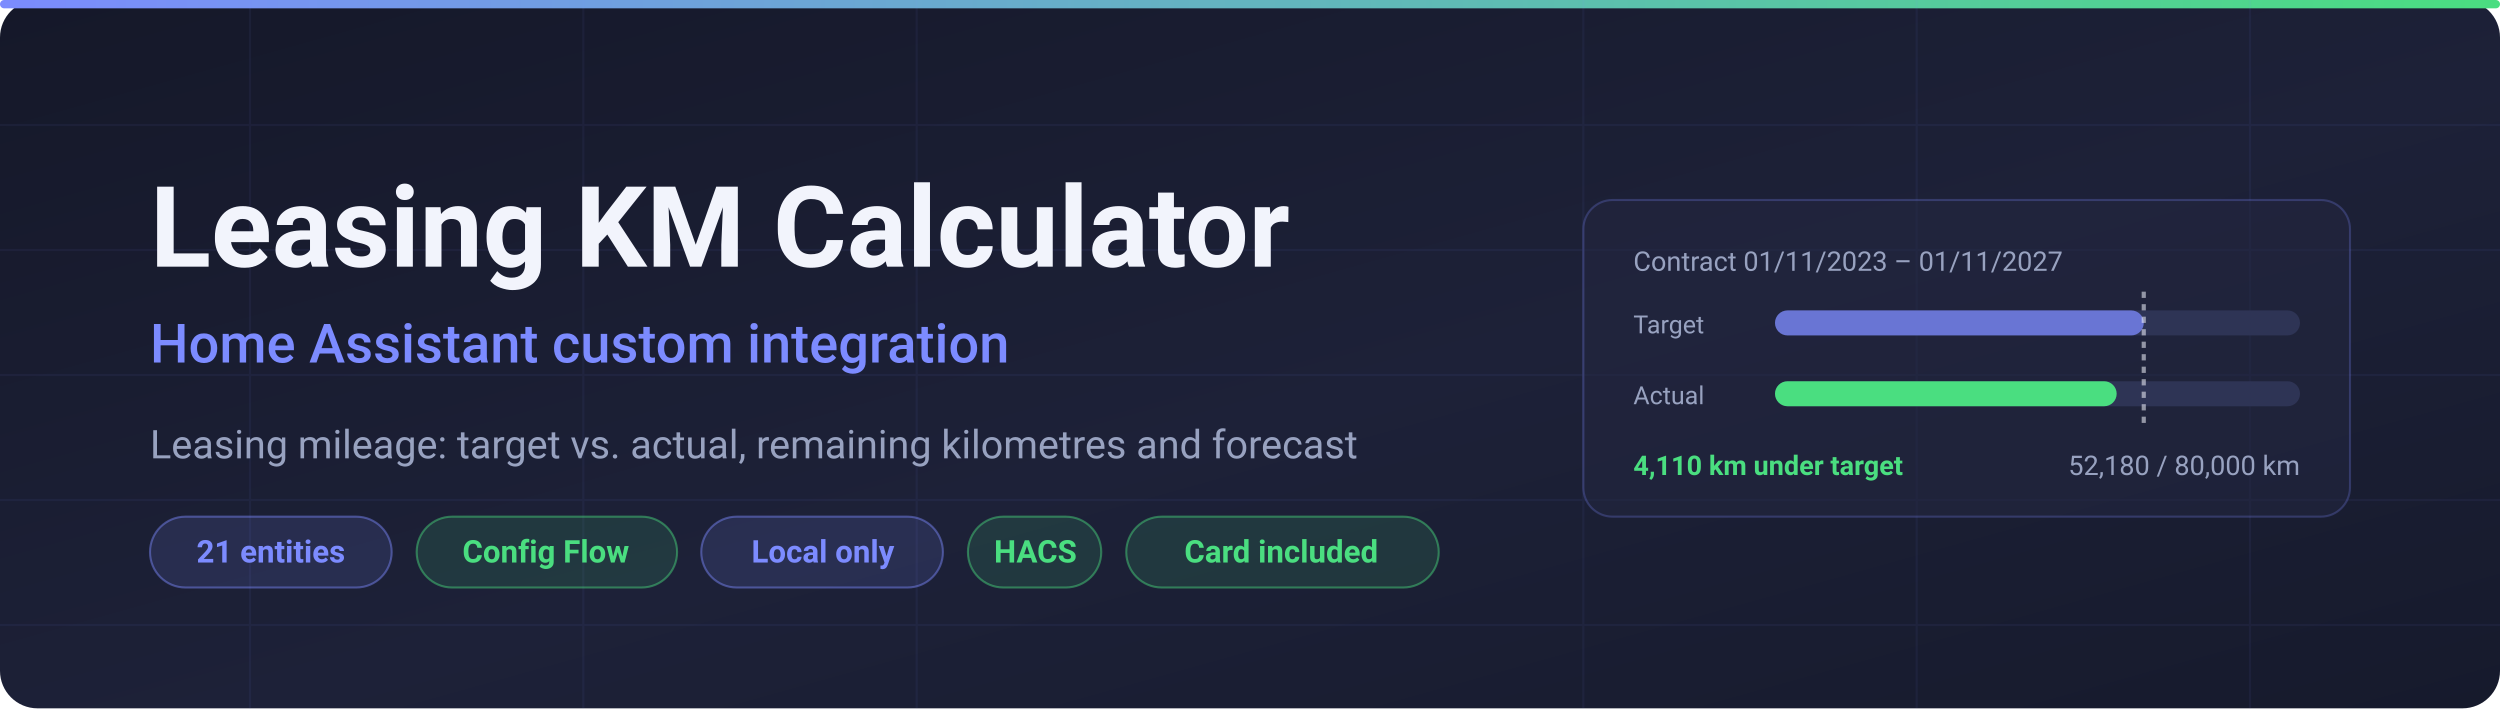
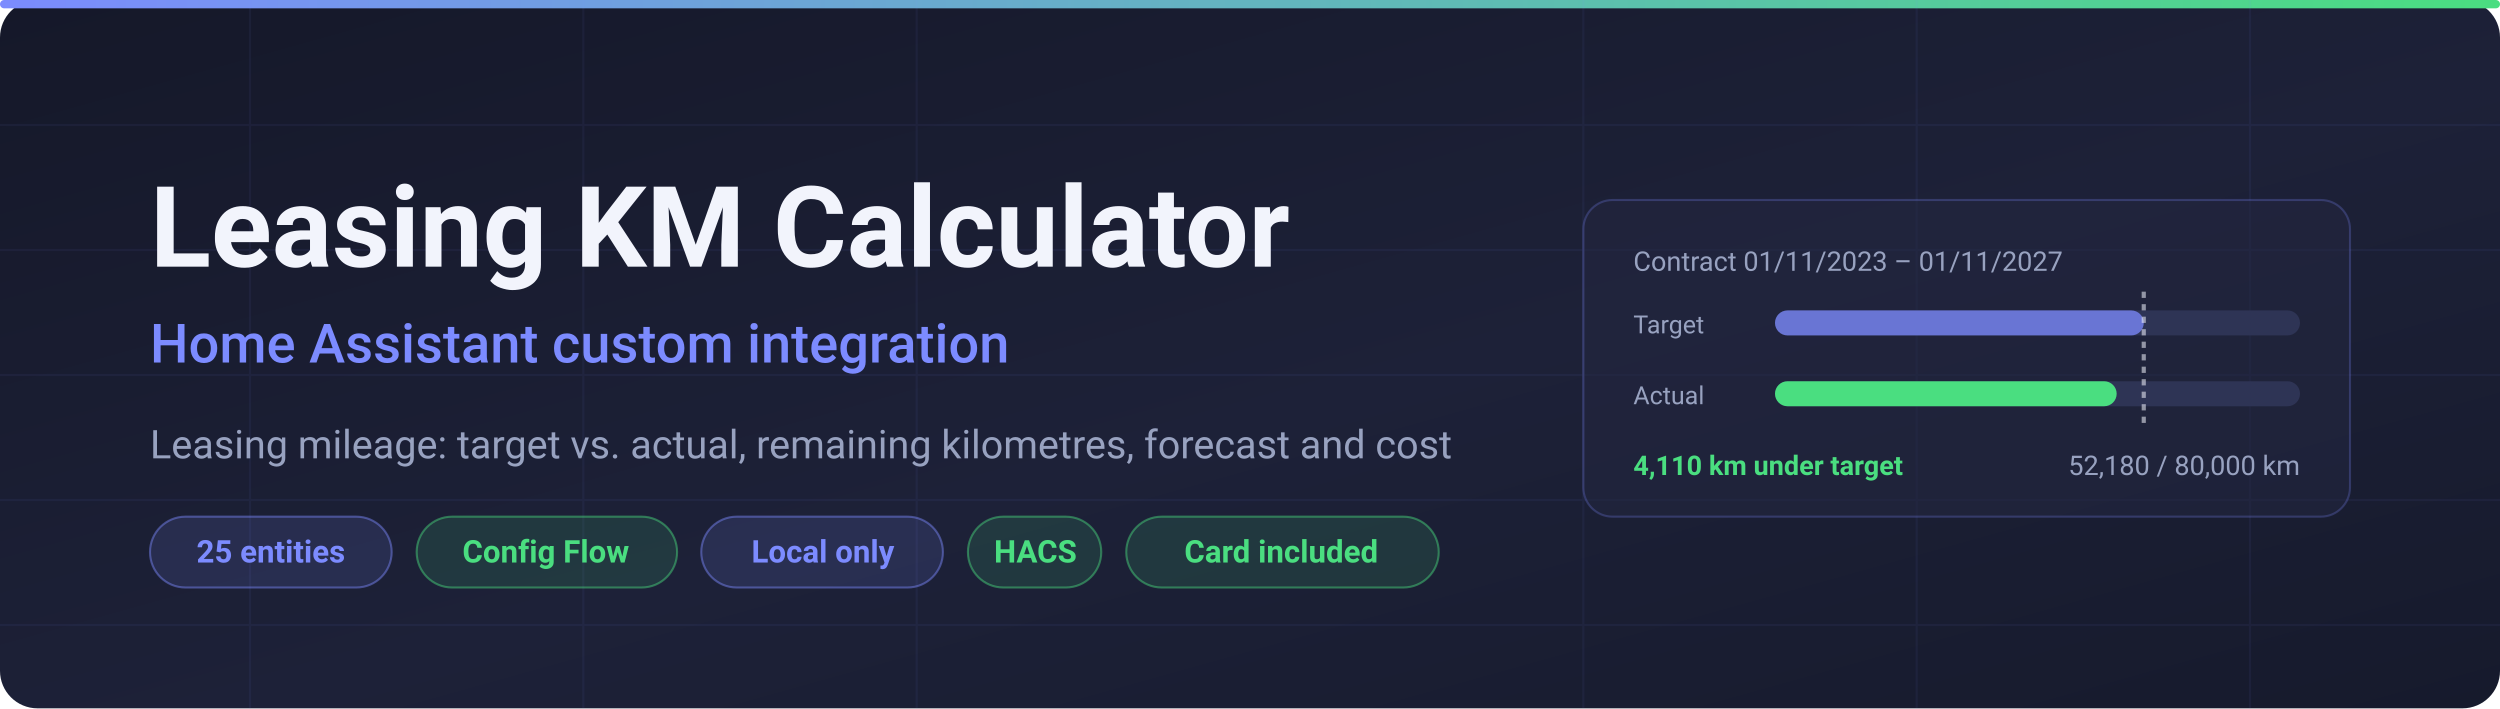
<svg xmlns="http://www.w3.org/2000/svg" viewBox="0 0 1200 340" width="1200" height="340" role="img" aria-label="Leasing KM Calculator - Home Assistant integration for leasing mileage">
  <defs>
    <linearGradient id="bg" x1="0" y1="0" x2="1" y2="1">
      <stop offset="0%" stop-color="#151829" />
      <stop offset="55%" stop-color="#1D2138" />
      <stop offset="100%" stop-color="#161A2C" />
    </linearGradient>
    <linearGradient id="accent" x1="0" y1="0" x2="1" y2="0">
      <stop offset="0%" stop-color="#7C8BFF" />
      <stop offset="100%" stop-color="#4ADE80" />
    </linearGradient>
    <linearGradient id="wire" x1="0" y1="0" x2="1" y2="0">
      <stop offset="0%" stop-color="#7C8BFF" stop-opacity="0.15" />
      <stop offset="50%" stop-color="#7C8BFF" stop-opacity="0.9" />
      <stop offset="100%" stop-color="#4ADE80" stop-opacity="0.15" />
    </linearGradient>
  </defs>
  <rect width="1200" height="340" rx="18" fill="url(#bg)" />
  <rect x="0" y="0" width="1200" height="4" rx="2" fill="url(#accent)" />
  <g stroke="#7C8BFF" stroke-opacity="0.06" stroke-width="1">
    <path d="M0 60H1200M0 120H1200M0 180H1200M0 240H1200M0 300H1200M120 0V340M280 0V340M440 0V340M760 0V340M920 0V340M1080 0V340" />
  </g>
  <text x="72" y="128" font-family="-apple-system,BlinkMacSystemFont,'Segoe UI',Roboto,Helvetica,Arial,sans-serif" font-size="54" font-weight="700" fill="#F2F4FC">Leasing KM Calculator</text>
  <text x="72" y="174" font-family="-apple-system,BlinkMacSystemFont,'Segoe UI',Roboto,Helvetica,Arial,sans-serif" font-size="26" font-weight="500" fill="#7C8BFF">Home Assistant custom integration</text>
-   <text x="72" y="220" font-family="-apple-system,BlinkMacSystemFont,'Segoe UI',Roboto,Helvetica,Arial,sans-serif" font-size="19" fill="#98A2C0">Leasing mileage: target vs. actual, remaining kilometres and forecast</text>
+   <text x="72" y="220" font-family="-apple-system,BlinkMacSystemFont,'Segoe UI',Roboto,Helvetica,Arial,sans-serif" font-size="19" fill="#98A2C0">Leasing mileage: target vs. actual, remaining kilometres, forecast and cost</text>
  <rect x="72" y="248" width="116" height="34" rx="17" fill="#7C8BFF" fill-opacity="0.13" stroke="#7C8BFF" stroke-opacity="0.45" />
-   <text x="130" y="270" font-family="-apple-system,BlinkMacSystemFont,'Segoe UI',Roboto,Helvetica,Arial,sans-serif" font-size="15" font-weight="600" fill="#7C8BFF" text-anchor="middle">21 entities</text>
+   <text x="130" y="270" font-family="-apple-system,BlinkMacSystemFont,'Segoe UI',Roboto,Helvetica,Arial,sans-serif" font-size="15" font-weight="600" fill="#7C8BFF" text-anchor="middle">25 entities</text>
  <rect x="200.0" y="248" width="125" height="34" rx="17" fill="#4ADE80" fill-opacity="0.13" stroke="#4ADE80" stroke-opacity="0.45" />
  <text x="262" y="270" font-family="-apple-system,BlinkMacSystemFont,'Segoe UI',Roboto,Helvetica,Arial,sans-serif" font-size="15" font-weight="600" fill="#4ADE80" text-anchor="middle">Config Flow</text>
  <rect x="336.6" y="248" width="116" height="34" rx="17" fill="#7C8BFF" fill-opacity="0.13" stroke="#7C8BFF" stroke-opacity="0.45" />
  <text x="395" y="270" font-family="-apple-system,BlinkMacSystemFont,'Segoe UI',Roboto,Helvetica,Arial,sans-serif" font-size="15" font-weight="600" fill="#7C8BFF" text-anchor="middle">Local only</text>
  <rect x="464.6" y="248" width="64" height="34" rx="17" fill="#4ADE80" fill-opacity="0.13" stroke="#4ADE80" stroke-opacity="0.45" />
  <text x="497" y="270" font-family="-apple-system,BlinkMacSystemFont,'Segoe UI',Roboto,Helvetica,Arial,sans-serif" font-size="15" font-weight="600" fill="#4ADE80" text-anchor="middle">HACS</text>
  <rect x="540.6" y="248" width="150" height="34" rx="17" fill="#4ADE80" fill-opacity="0.13" stroke="#4ADE80" stroke-opacity="0.45" />
  <text x="615" y="270" font-family="-apple-system,BlinkMacSystemFont,'Segoe UI',Roboto,Helvetica,Arial,sans-serif" font-size="15" font-weight="600" fill="#4ADE80" text-anchor="middle">Card included</text>
  <g transform="translate(760,96)">
    <rect x="0" y="0" width="368" height="152" rx="14" fill="#232741" fill-opacity="0.55" stroke="#7C8BFF" stroke-opacity="0.25" />
    <text x="24" y="34" font-family="-apple-system,BlinkMacSystemFont,'Segoe UI',Roboto,Helvetica,Arial,sans-serif" font-size="13" fill="#98A2C0">Contract 01/11/2023 – 01/11/2027</text>
    <text x="24" y="64" font-family="-apple-system,BlinkMacSystemFont,'Segoe UI',Roboto,Helvetica,Arial,sans-serif" font-size="12" fill="#98A2C0">Target</text>
    <rect x="92" y="53" width="252" height="12" rx="6" fill="#2E3455" />
    <rect x="92" y="53" width="177" height="12" rx="6" fill="#7C8BFF" fill-opacity="0.75" />
    <text x="24" y="98" font-family="-apple-system,BlinkMacSystemFont,'Segoe UI',Roboto,Helvetica,Arial,sans-serif" font-size="12" fill="#98A2C0">Actual</text>
    <rect x="92" y="87" width="252" height="12" rx="6" fill="#2E3455" />
    <rect x="92" y="87" width="164" height="12" rx="6" fill="#4ADE80" />
    <path d="M269 44V108" stroke="#F2F4FC" stroke-opacity="0.55" stroke-width="2" stroke-dasharray="3 3" />
    <text x="24" y="132" font-family="-apple-system,BlinkMacSystemFont,'Segoe UI',Roboto,Helvetica,Arial,sans-serif" font-size="13" font-weight="600" fill="#4ADE80">4,110 km under target</text>
    <text x="344" y="132" font-family="-apple-system,BlinkMacSystemFont,'Segoe UI',Roboto,Helvetica,Arial,sans-serif" font-size="13" fill="#98A2C0" text-anchor="end">52,180 / 80,000 km</text>
  </g>
</svg>
